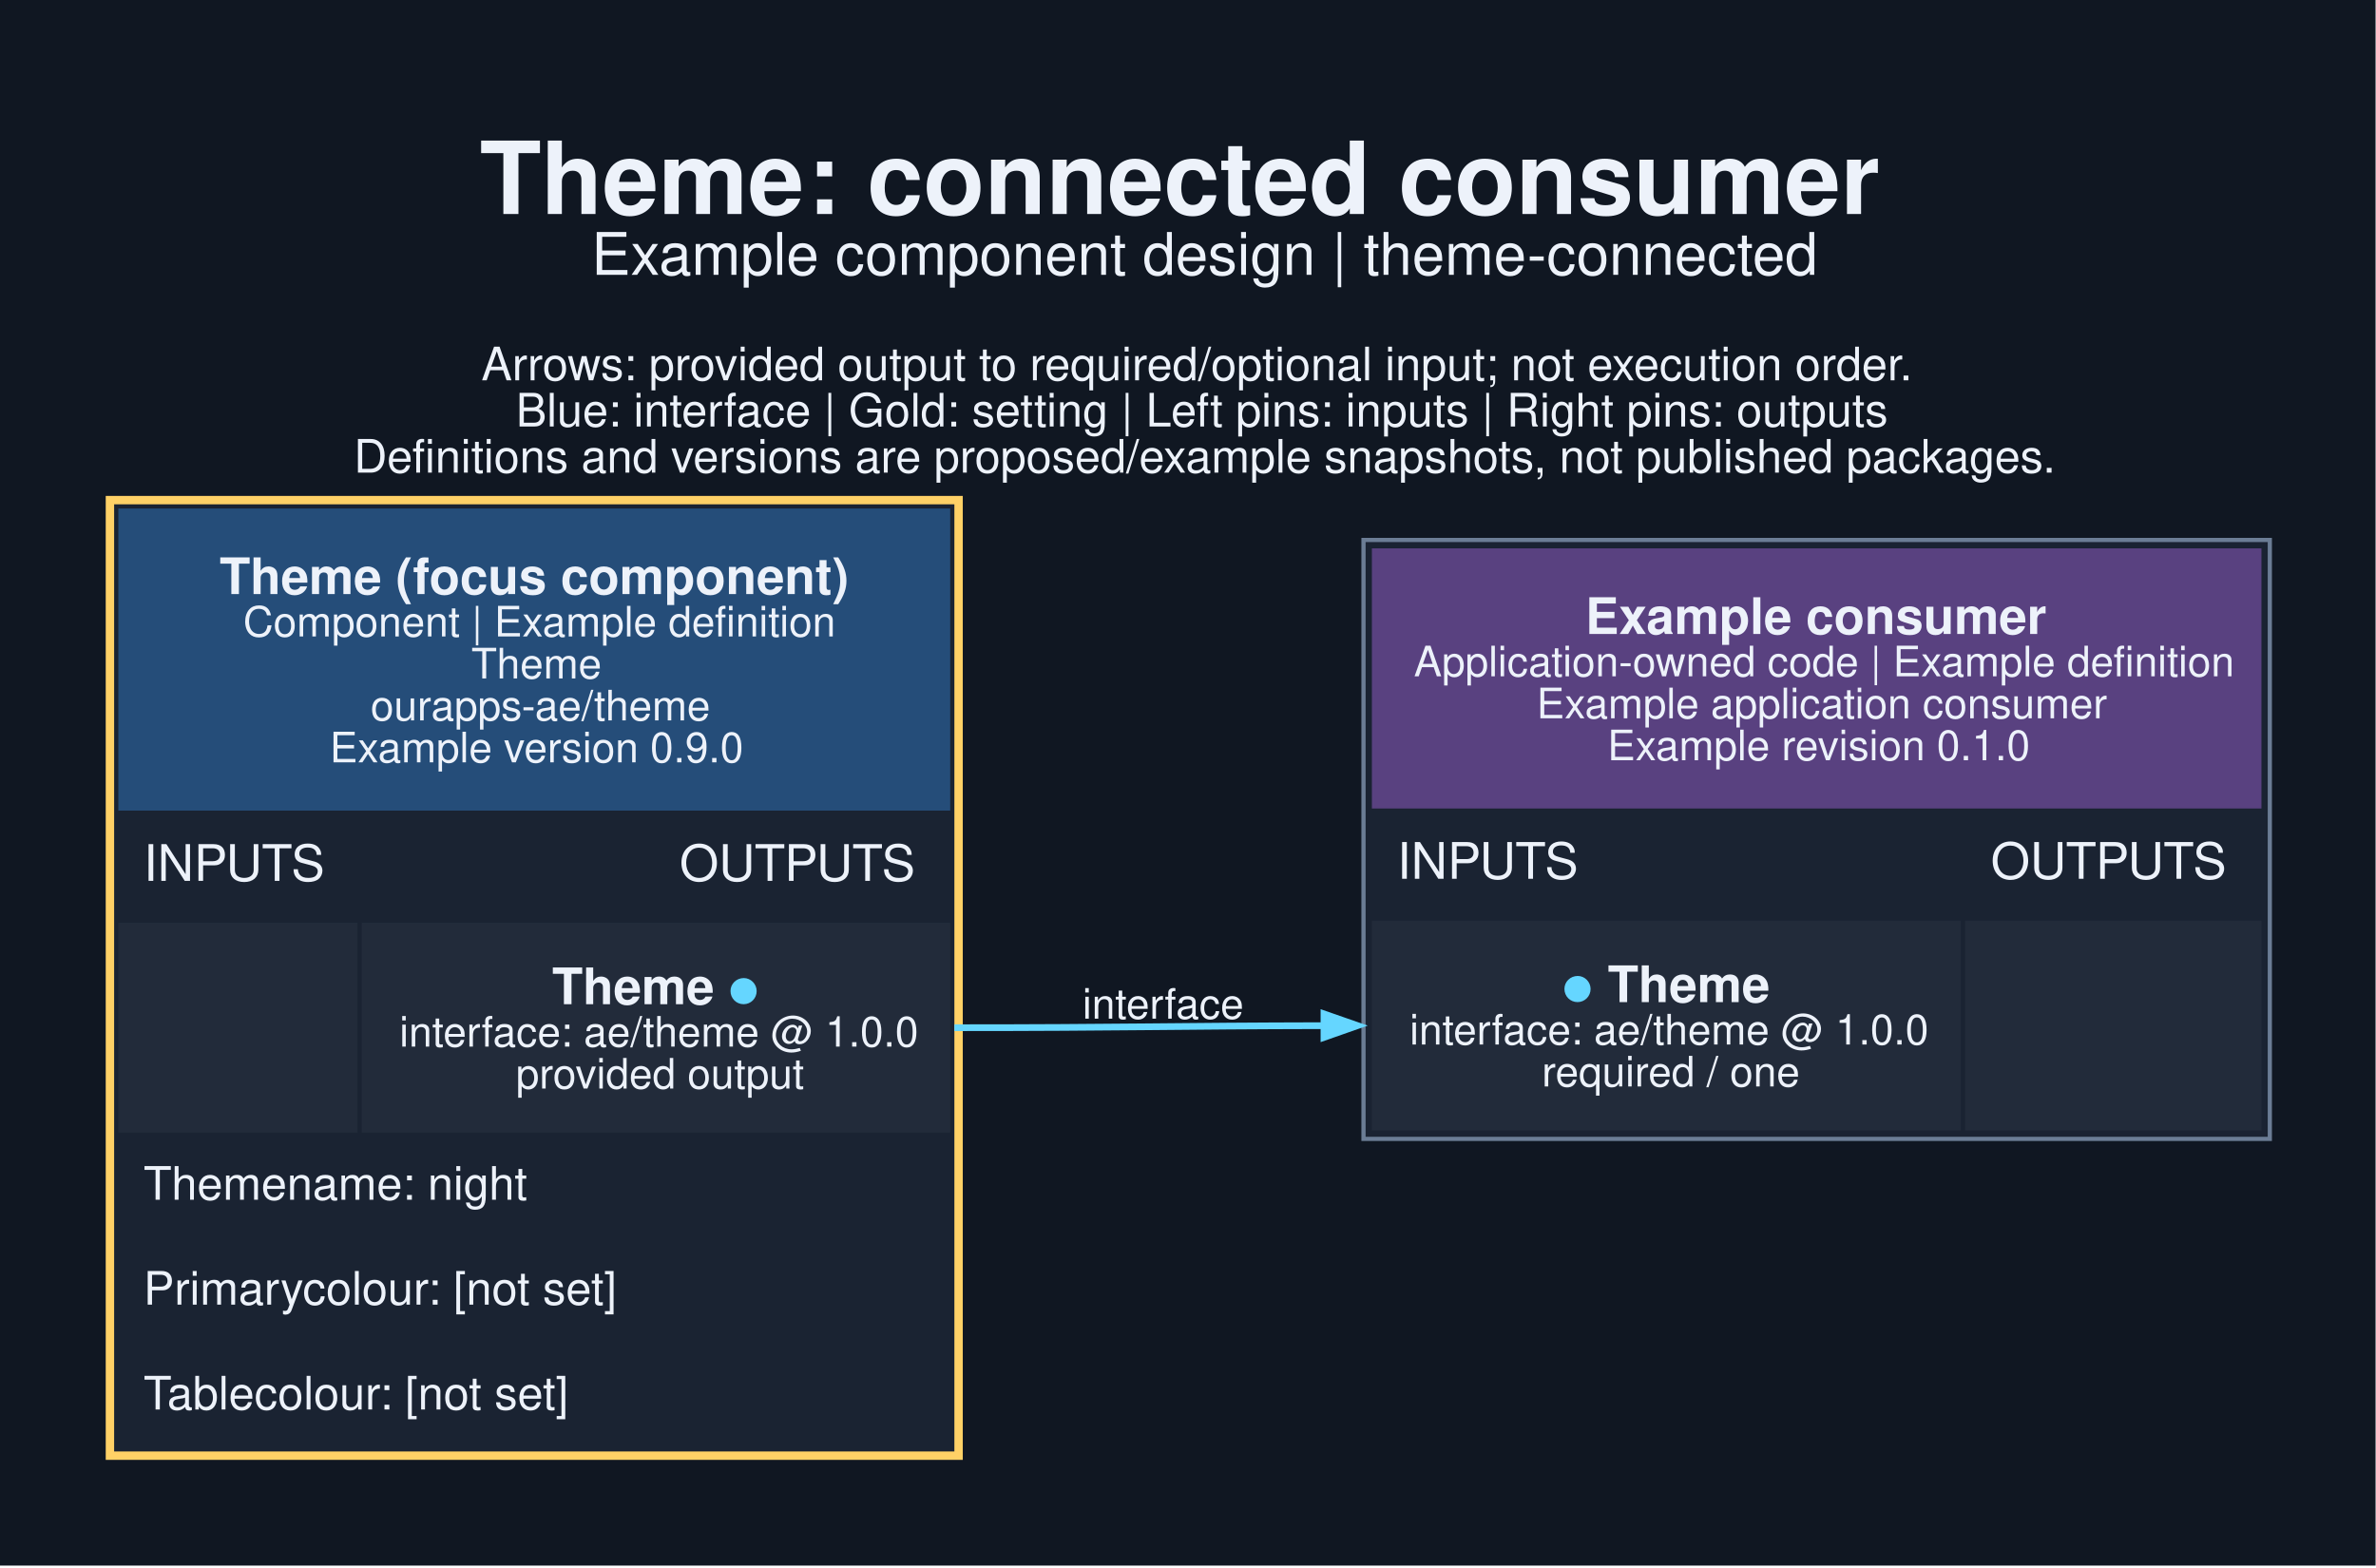
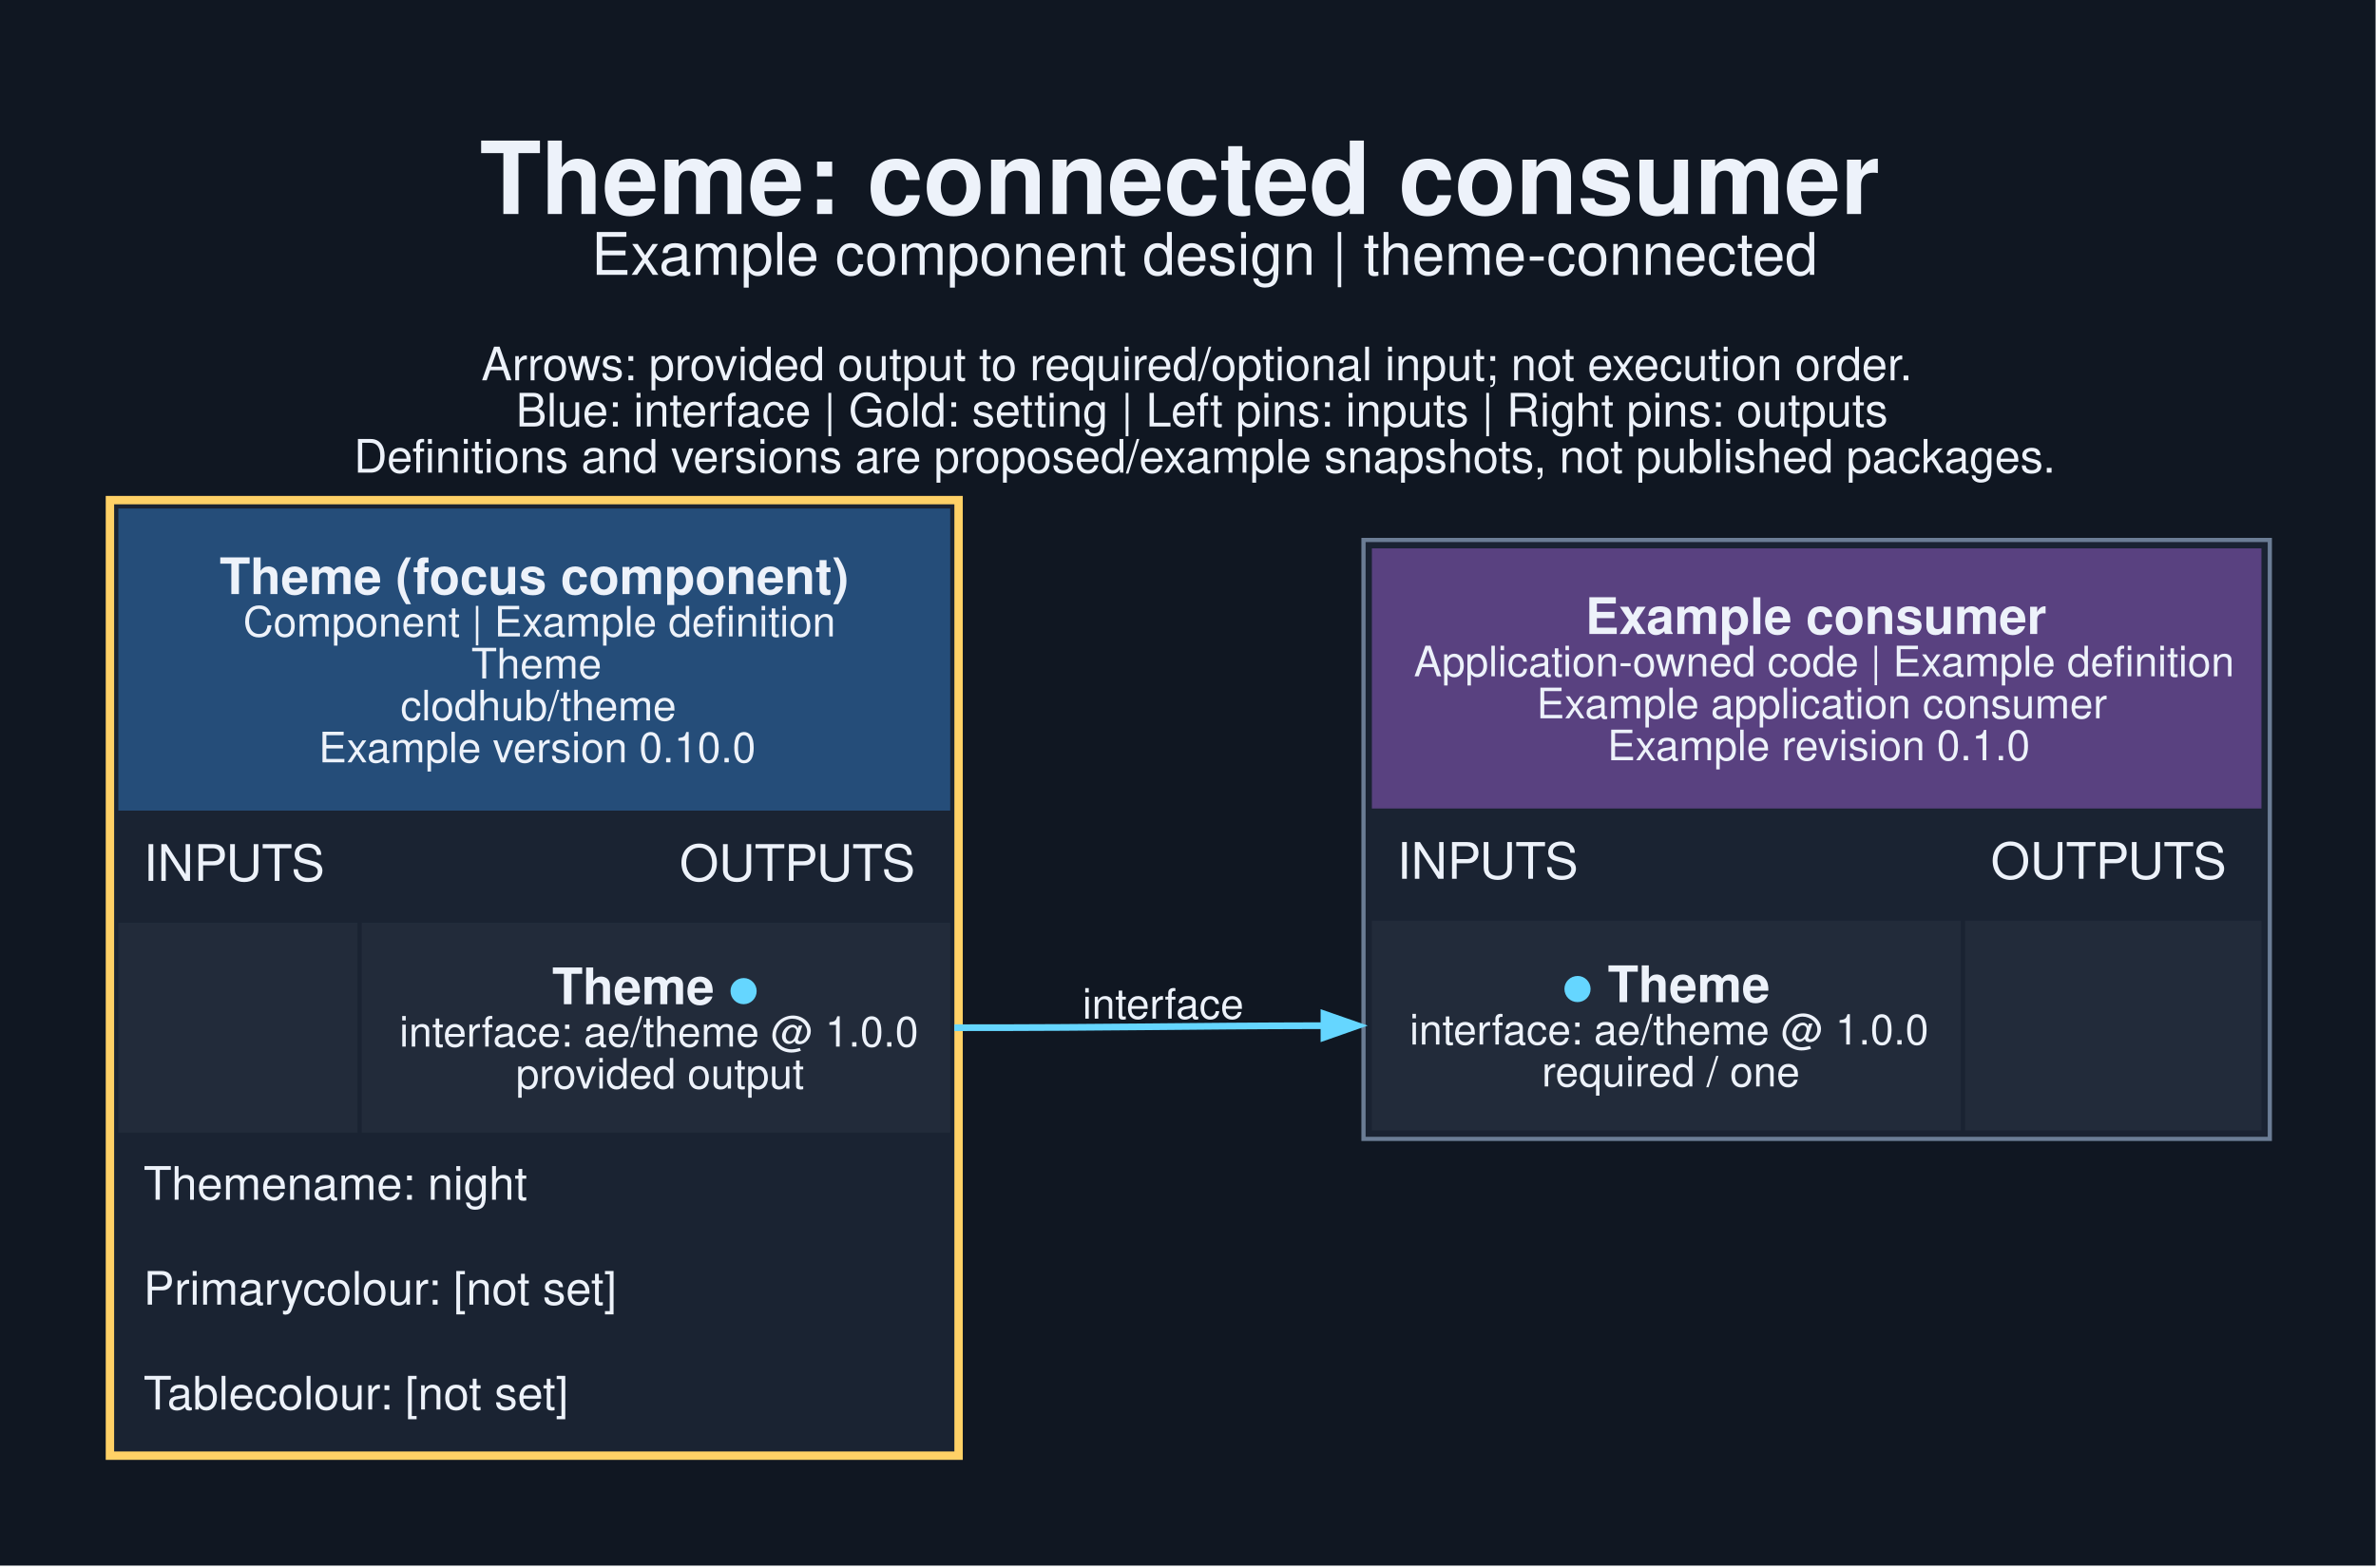
<svg xmlns="http://www.w3.org/2000/svg" width="755pt" height="498pt" viewBox="0.00 0.00 755.00 498.00">
  <g id="graph0" class="graph" transform="scale(1.33333 1.33333) rotate(0) translate(25.2 347.95)">
    <polygon fill="#101722" stroke="none" points="-25.2,25.2 -25.2,-347.95 540.95,-347.95 540.95,25.2 -25.2,25.2" />
    <text xml:space="preserve" text-anchor="start" x="89.12" y="-296.95" font-family="Helvetica,sans-Serif" font-weight="bold" font-size="24.00" fill="#edf2fa">Theme: connected consumer</text>
    <text xml:space="preserve" text-anchor="start" x="115.75" y="-282.45" font-family="Helvetica,sans-Serif" font-size="14.00" fill="#edf2fa">Example component design | theme-connected</text>
    <text xml:space="preserve" text-anchor="start" x="89.5" y="-257.3" font-family="Helvetica,sans-Serif" font-size="11.00" fill="#edf2fa">Arrows: provided output to required/optional input; not execution order.</text>
    <text xml:space="preserve" text-anchor="start" x="97.75" y="-246.3" font-family="Helvetica,sans-Serif" font-size="11.00" fill="#edf2fa">Blue: interface | Gold: setting | Left pins: inputs | Right pins: outputs</text>
    <text xml:space="preserve" text-anchor="start" x="59.12" y="-235.3" font-family="Helvetica,sans-Serif" font-size="11.00" fill="#edf2fa">Definitions and versions are proposed/example snapshots, not published packages.</text>
    <g id="node1" class="node">
      <polygon fill="#1a2332" stroke="none" points="0,0 0,-229.75 204.25,-229.75 204.25,0 0,0" />
      <polygon fill="#254d79" stroke="none" points="3,-154.75 3,-226.75 201.25,-226.75 201.25,-154.75 3,-154.75" />
      <text xml:space="preserve" text-anchor="start" x="27.12" y="-206.35" font-family="Helvetica,sans-Serif" font-weight="bold" font-size="12.00" fill="#edf2fa">Theme (focus component)</text>
      <text xml:space="preserve" text-anchor="start" x="32.75" y="-196.25" font-family="Helvetica,sans-Serif" font-size="10.00" fill="#edf2fa">Component | Example definition</text>
      <text xml:space="preserve" text-anchor="start" x="87.12" y="-186.25" font-family="Helvetica,sans-Serif" font-size="10.00" fill="#edf2fa">Theme</text>
-       <text xml:space="preserve" text-anchor="start" x="63.12" y="-176.25" font-family="Helvetica,sans-Serif" font-size="10.00" fill="#edf2fa">ourapps-ae/theme</text>
-       <text xml:space="preserve" text-anchor="start" x="53.38" y="-166.25" font-family="Helvetica,sans-Serif" font-size="10.00" fill="#edf2fa">Example version 0.9.0</text>
+       <text xml:space="preserve" text-anchor="start" x="70.25" y="-176.25" font-family="Helvetica,sans-Serif" font-size="10.00" fill="#edf2fa">clodhub/theme</text>
+       <text xml:space="preserve" text-anchor="start" x="50.75" y="-166.25" font-family="Helvetica,sans-Serif" font-size="10.00" fill="#edf2fa">Example version 0.10.0</text>
      <text xml:space="preserve" text-anchor="start" x="9" y="-138" font-family="Helvetica,sans-Serif" font-size="12.00" fill="#edf2fa">INPUTS</text>
      <text xml:space="preserve" text-anchor="start" x="136.75" y="-138" font-family="Helvetica,sans-Serif" font-size="12.00" fill="#edf2fa">OUTPUTS</text>
      <polygon fill="#222b3a" stroke="none" points="3,-78 3,-128 60,-128 60,-78 3,-78" />
      <polygon fill="#222b3a" stroke="none" points="61,-78 61,-128 201.25,-128 201.25,-78 61,-78" />
      <text xml:space="preserve" text-anchor="start" x="106.38" y="-108.6" font-family="Helvetica,sans-Serif" font-weight="bold" font-size="12.00" fill="#edf2fa">Theme </text>
      <text xml:space="preserve" text-anchor="start" x="148.38" y="-108.6" font-family="Helvetica,sans-Serif" font-weight="bold" font-size="12.00" fill="#65d6ff">●</text>
      <text xml:space="preserve" text-anchor="start" x="70" y="-98.5" font-family="Helvetica,sans-Serif" font-size="10.00" fill="#edf2fa">interface: ae/theme @ 1.0.0</text>
      <text xml:space="preserve" text-anchor="start" x="97.75" y="-88.5" font-family="Helvetica,sans-Serif" font-size="10.00" fill="#edf2fa">provided output</text>
      <text xml:space="preserve" text-anchor="start" x="9" y="-62" font-family="Helvetica,sans-Serif" font-size="11.00" fill="#edf2fa">Themename: night</text>
      <text xml:space="preserve" text-anchor="start" x="9" y="-37" font-family="Helvetica,sans-Serif" font-size="11.00" fill="#edf2fa">Primarycolour: [not set]</text>
      <text xml:space="preserve" text-anchor="start" x="9" y="-12" font-family="Helvetica,sans-Serif" font-size="11.00" fill="#edf2fa">Tablecolour: [not set]</text>
      <polygon fill="none" stroke="#ffd166" stroke-width="2" points="1,-1 1,-228.75 203.25,-228.75 203.25,-1 1,-1" />
    </g>
    <g id="node2" class="node">
      <polygon fill="#1a2332" stroke="none" points="299.75,-76.5 299.75,-219.25 515.75,-219.25 515.75,-76.5 299.75,-76.5" />
      <polygon fill="#594180" stroke="none" points="301.75,-155.25 301.75,-217.25 513.75,-217.25 513.75,-155.25 301.75,-155.25" />
      <text xml:space="preserve" text-anchor="start" x="352.62" y="-196.85" font-family="Helvetica,sans-Serif" font-weight="bold" font-size="12.00" fill="#edf2fa">Example consumer</text>
      <text xml:space="preserve" text-anchor="start" x="311.75" y="-186.75" font-family="Helvetica,sans-Serif" font-size="10.00" fill="#edf2fa">Application-owned code | Example definition</text>
      <text xml:space="preserve" text-anchor="start" x="341" y="-176.75" font-family="Helvetica,sans-Serif" font-size="10.00" fill="#edf2fa">Example application consumer</text>
      <text xml:space="preserve" text-anchor="start" x="357.88" y="-166.75" font-family="Helvetica,sans-Serif" font-size="10.00" fill="#edf2fa">Example revision 0.1.0</text>
      <text xml:space="preserve" text-anchor="start" x="307.75" y="-138.5" font-family="Helvetica,sans-Serif" font-size="12.00" fill="#edf2fa">INPUTS</text>
      <text xml:space="preserve" text-anchor="start" x="449.25" y="-138.5" font-family="Helvetica,sans-Serif" font-size="12.00" fill="#edf2fa">OUTPUTS</text>
      <polygon fill="#222b3a" stroke="none" points="301.75,-78.5 301.75,-128.5 442.12,-128.5 442.12,-78.5 301.75,-78.5" />
      <text xml:space="preserve" text-anchor="start" x="347.12" y="-109.1" font-family="Helvetica,sans-Serif" font-weight="bold" font-size="12.00" fill="#65d6ff">●</text>
      <text xml:space="preserve" text-anchor="start" x="354.62" y="-109.1" font-family="Helvetica,sans-Serif" font-weight="bold" font-size="12.00" fill="#edf2fa"> Theme</text>
      <text xml:space="preserve" text-anchor="start" x="310.75" y="-99" font-family="Helvetica,sans-Serif" font-size="10.00" fill="#edf2fa">interface: ae/theme @ 1.0.0</text>
      <text xml:space="preserve" text-anchor="start" x="342.25" y="-89" font-family="Helvetica,sans-Serif" font-size="10.00" fill="#edf2fa">required / one</text>
      <polygon fill="#222b3a" stroke="none" points="443.12,-78.5 443.12,-128.5 513.75,-128.5 513.75,-78.5 443.12,-78.5" />
      <polygon fill="none" stroke="#6b7d95" points="299.75,-76.5 299.75,-219.25 515.75,-219.25 515.75,-76.5 299.75,-76.5" />
    </g>
    <g id="edge1" class="edge">
      <path fill="none" stroke="#65d6ff" stroke-width="1.6" d="M202.25,-103C242.44,-103 254.96,-103.42 290.6,-103.49" />
      <polygon fill="#65d6ff" stroke="#65d6ff" stroke-width="1.6" points="290.33,-106.29 298.33,-103.5 290.33,-100.69 290.33,-106.29" />
      <text xml:space="preserve" text-anchor="middle" x="252" y="-105.15" font-family="Helvetica,sans-Serif" font-size="10.00" fill="#edf2fa">interface</text>
    </g>
  </g>
</svg>
